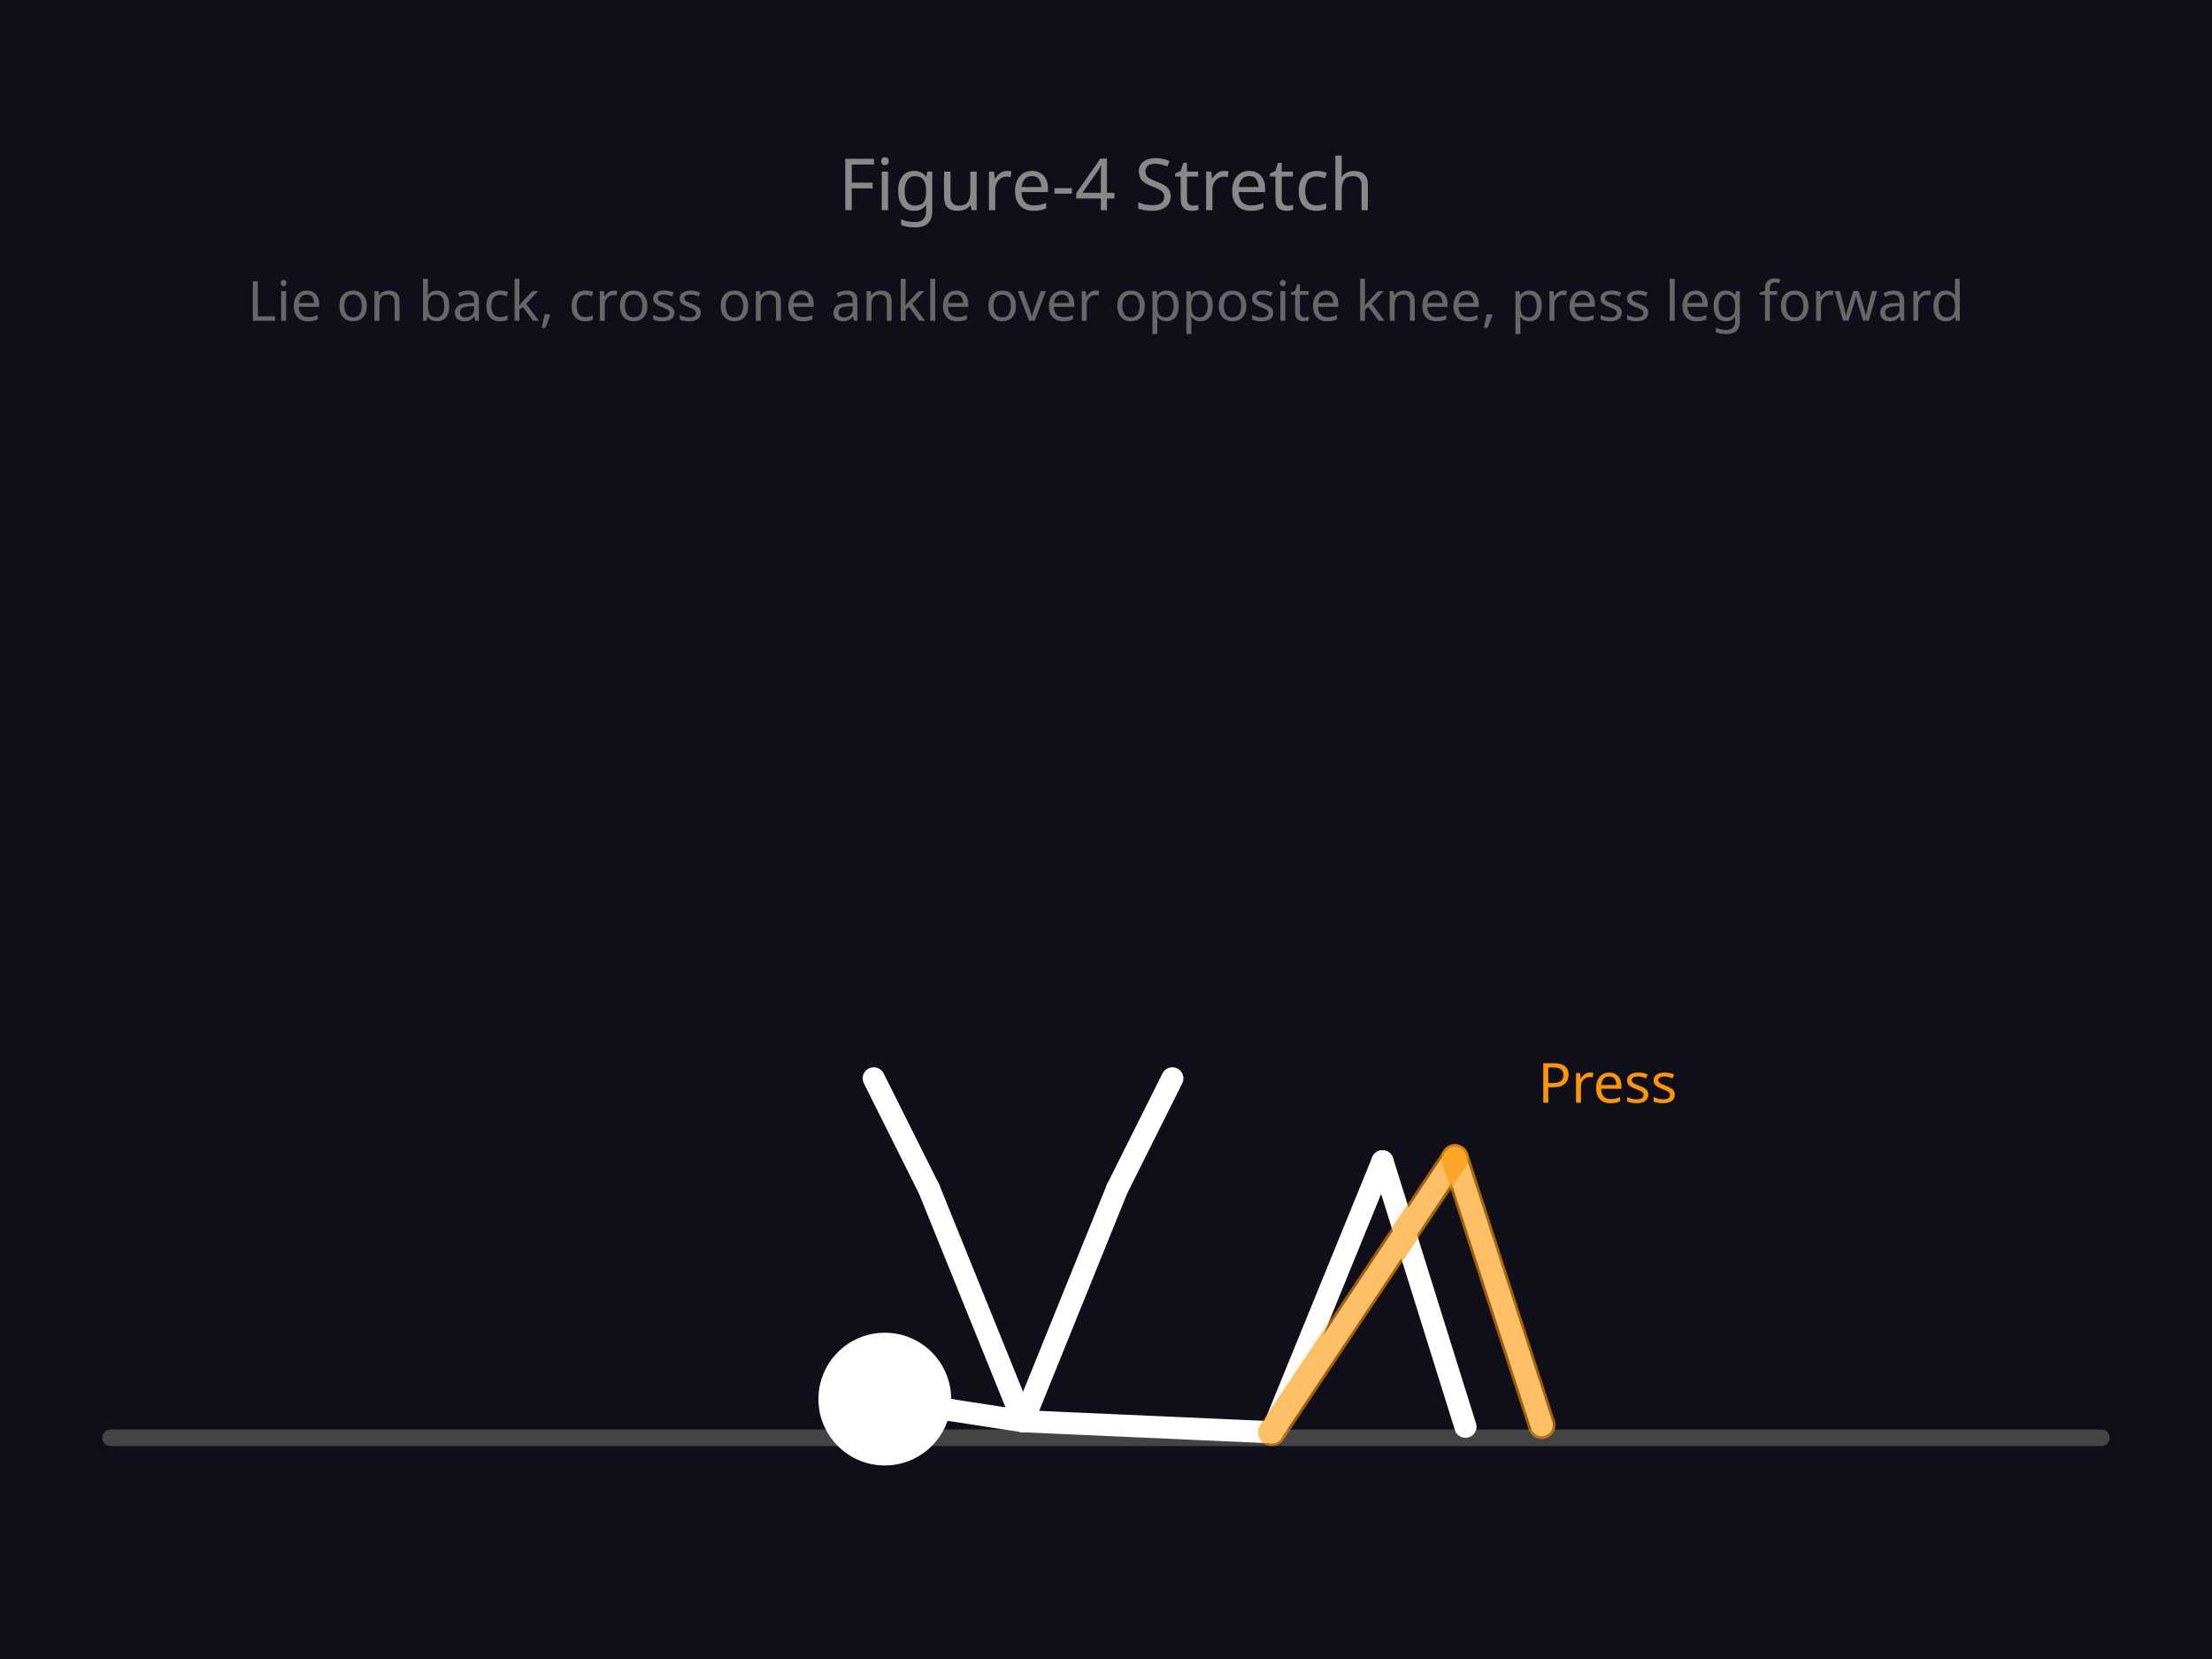
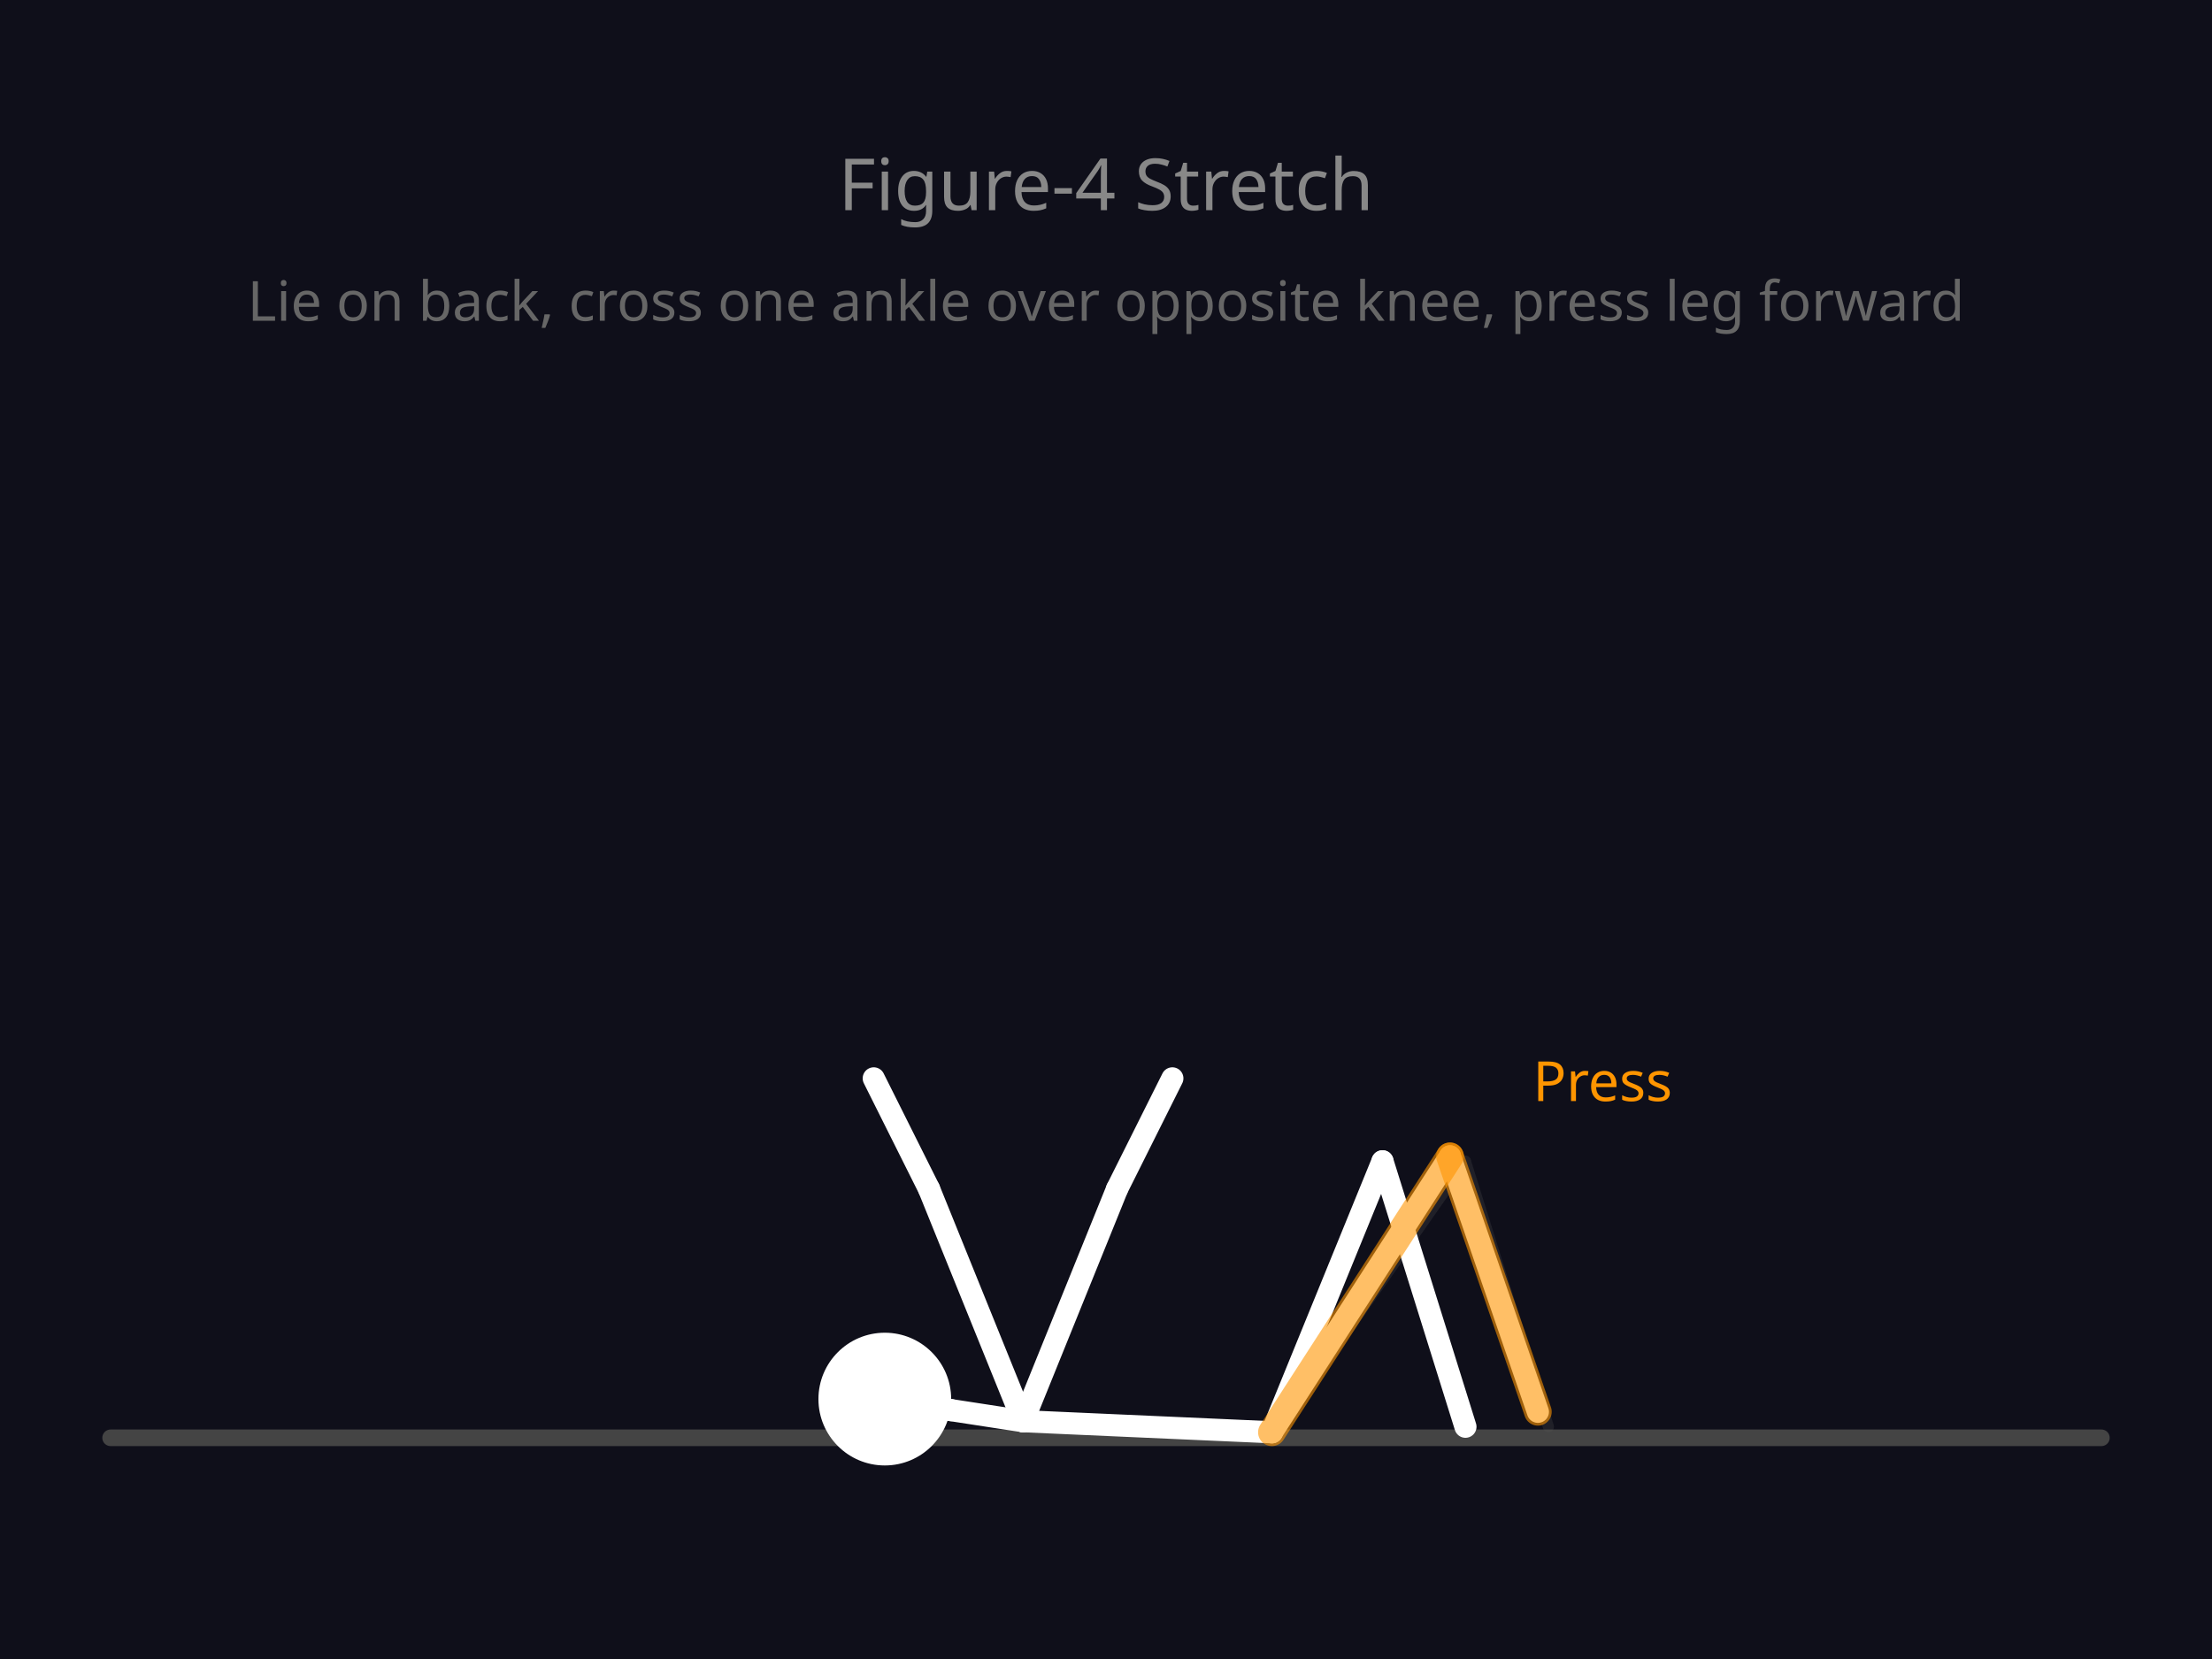
<svg xmlns="http://www.w3.org/2000/svg" viewBox="0 0 400 300">
  <rect width="400" height="300" fill="#0f0f1a" />
  <line x1="20" y1="260" x2="380" y2="260" stroke="#444" stroke-width="3" stroke-linecap="round" />
  <text x="200" y="38" fill="#888" font-size="13" font-family="sans-serif" text-anchor="middle">Figure-4 Stretch</text>
  <text x="200" y="58" fill="#666" font-size="10" font-family="sans-serif" text-anchor="middle">Lie on back, cross one ankle over opposite knee, press leg forward</text>
  <g stroke="#555" stroke-width="2" fill="none" stroke-linecap="round" stroke-linejoin="round" opacity="0.25">
    <circle cx="160" cy="253" r="12" fill="#444" stroke="none" />
    <line x1="160" y1="253" x2="172" y2="255" />
    <line x1="172" y1="255" x2="185" y2="257" />
    <line x1="185" y1="257" x2="230" y2="260" />
    <line x1="185" y1="257" x2="168" y2="215" />
    <line x1="168" y1="215" x2="158" y2="195" />
    <line x1="185" y1="257" x2="202" y2="215" />
    <line x1="202" y1="215" x2="212" y2="195" />
    <line x1="230" y1="260" x2="265" y2="210" />
    <line x1="265" y1="210" x2="280" y2="258" />
    <line x1="230" y1="260" x2="250" y2="210" />
    <line x1="250" y1="210" x2="265" y2="258" />
  </g>
  <g stroke="#FFF" stroke-width="4" fill="none" stroke-linecap="round" stroke-linejoin="round">
    <circle cx="160" cy="253" r="12" fill="#FFF" stroke="none" />
    <line x1="160" y1="253" x2="172" y2="255" />
    <line x1="172" y1="255" x2="185" y2="257" />
    <line x1="185" y1="257" x2="230" y2="259" />
    <line x1="185" y1="257" x2="168" y2="215" />
    <line x1="168" y1="215" x2="158" y2="195" />
    <line x1="185" y1="257" x2="202" y2="215" />
    <line x1="202" y1="215" x2="212" y2="195" />
-     <line x1="230" y1="259" x2="263.1" y2="209.4" />
-     <line x1="263.1" y1="209.4" x2="278.8" y2="257.7" />
+     <line x1="230" y1="259" x2="262.2" y2="209.1" />
+     <line x1="262.2" y1="209.1" x2="278.1" y2="255.3" />
    <line x1="230" y1="259" x2="250" y2="210" />
    <line x1="250" y1="210" x2="265" y2="258" />
-     <line x1="230" y1="259" x2="263.1" y2="209.4" stroke="#FF9500" stroke-width="5" opacity="0.6" />
-     <line x1="263.1" y1="209.4" x2="278.8" y2="257.7" stroke="#FF9500" stroke-width="5" opacity="0.6" />
+     <line x1="230" y1="259" x2="262.2" y2="209.1" stroke="#FF9500" stroke-width="5" opacity="0.6" />
+     <line x1="262.2" y1="209.1" x2="278.1" y2="255.3" stroke="#FF9500" stroke-width="5" opacity="0.6" />
  </g>
-   <text x="278.1" y="199.4" fill="#FF9500" font-size="10" font-family="sans-serif">Press</text>
+   <text x="277.2" y="199.1" fill="#FF9500" font-size="10" font-family="sans-serif">Press</text>
</svg>
